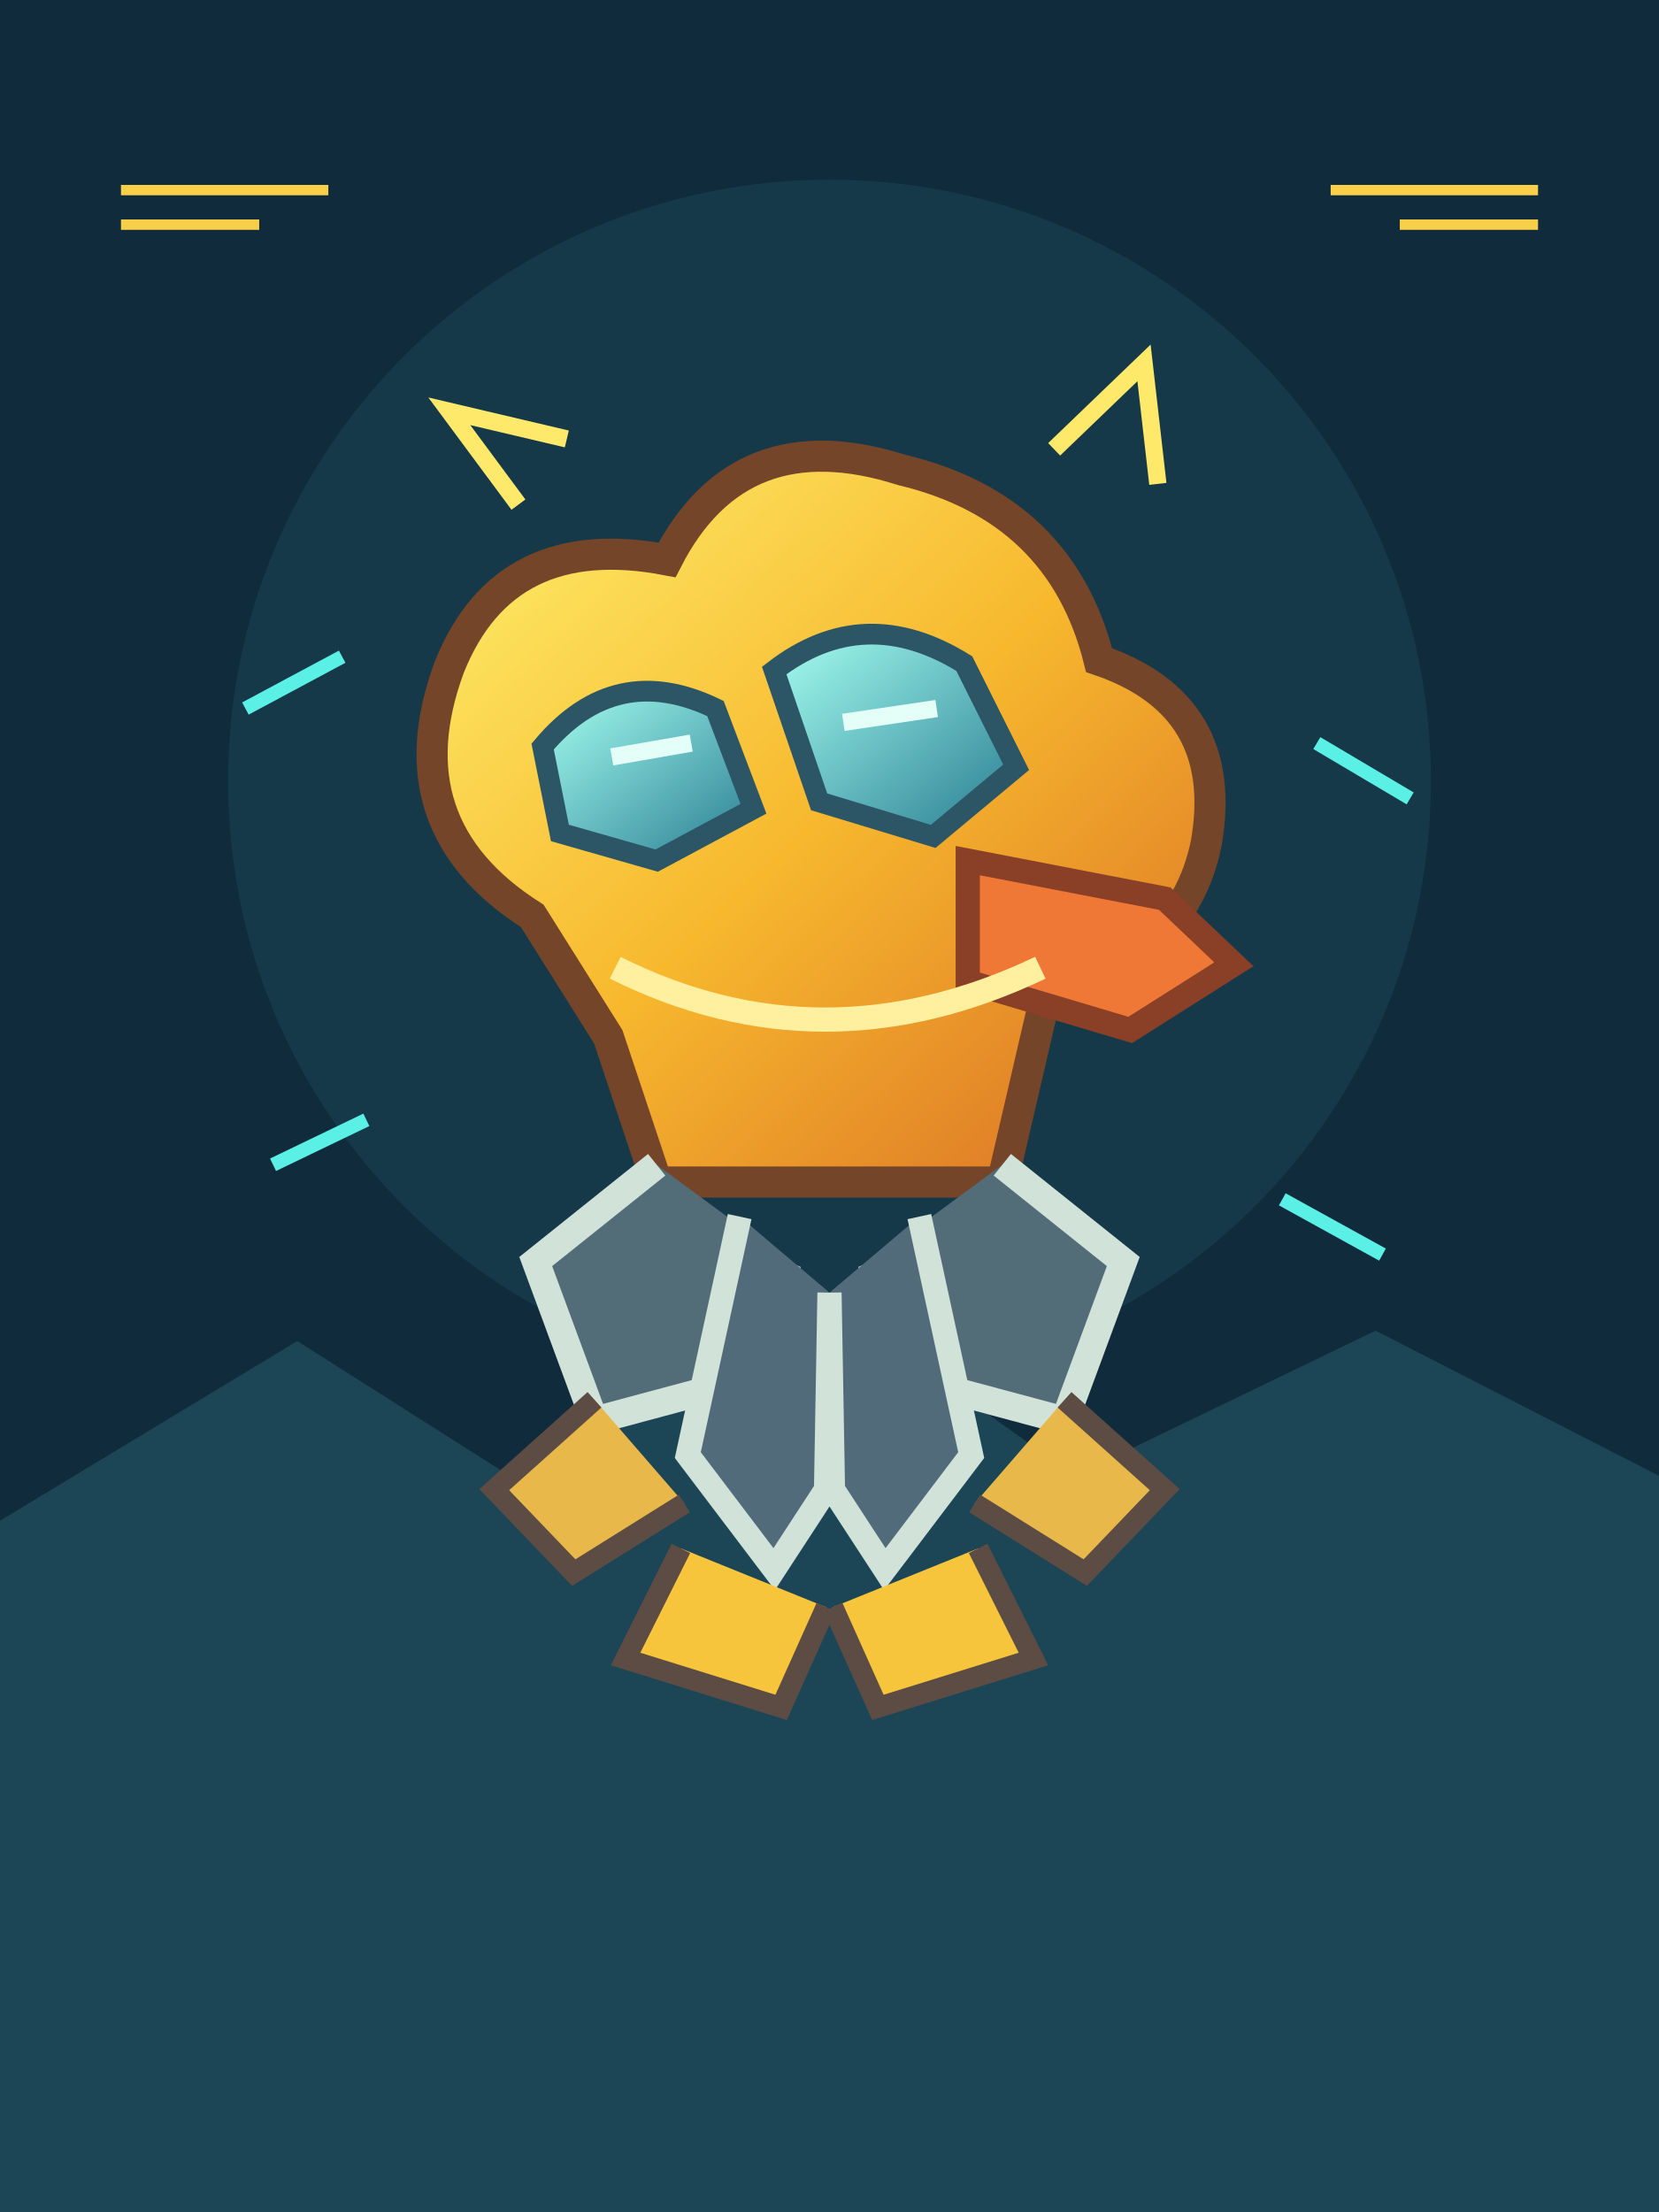
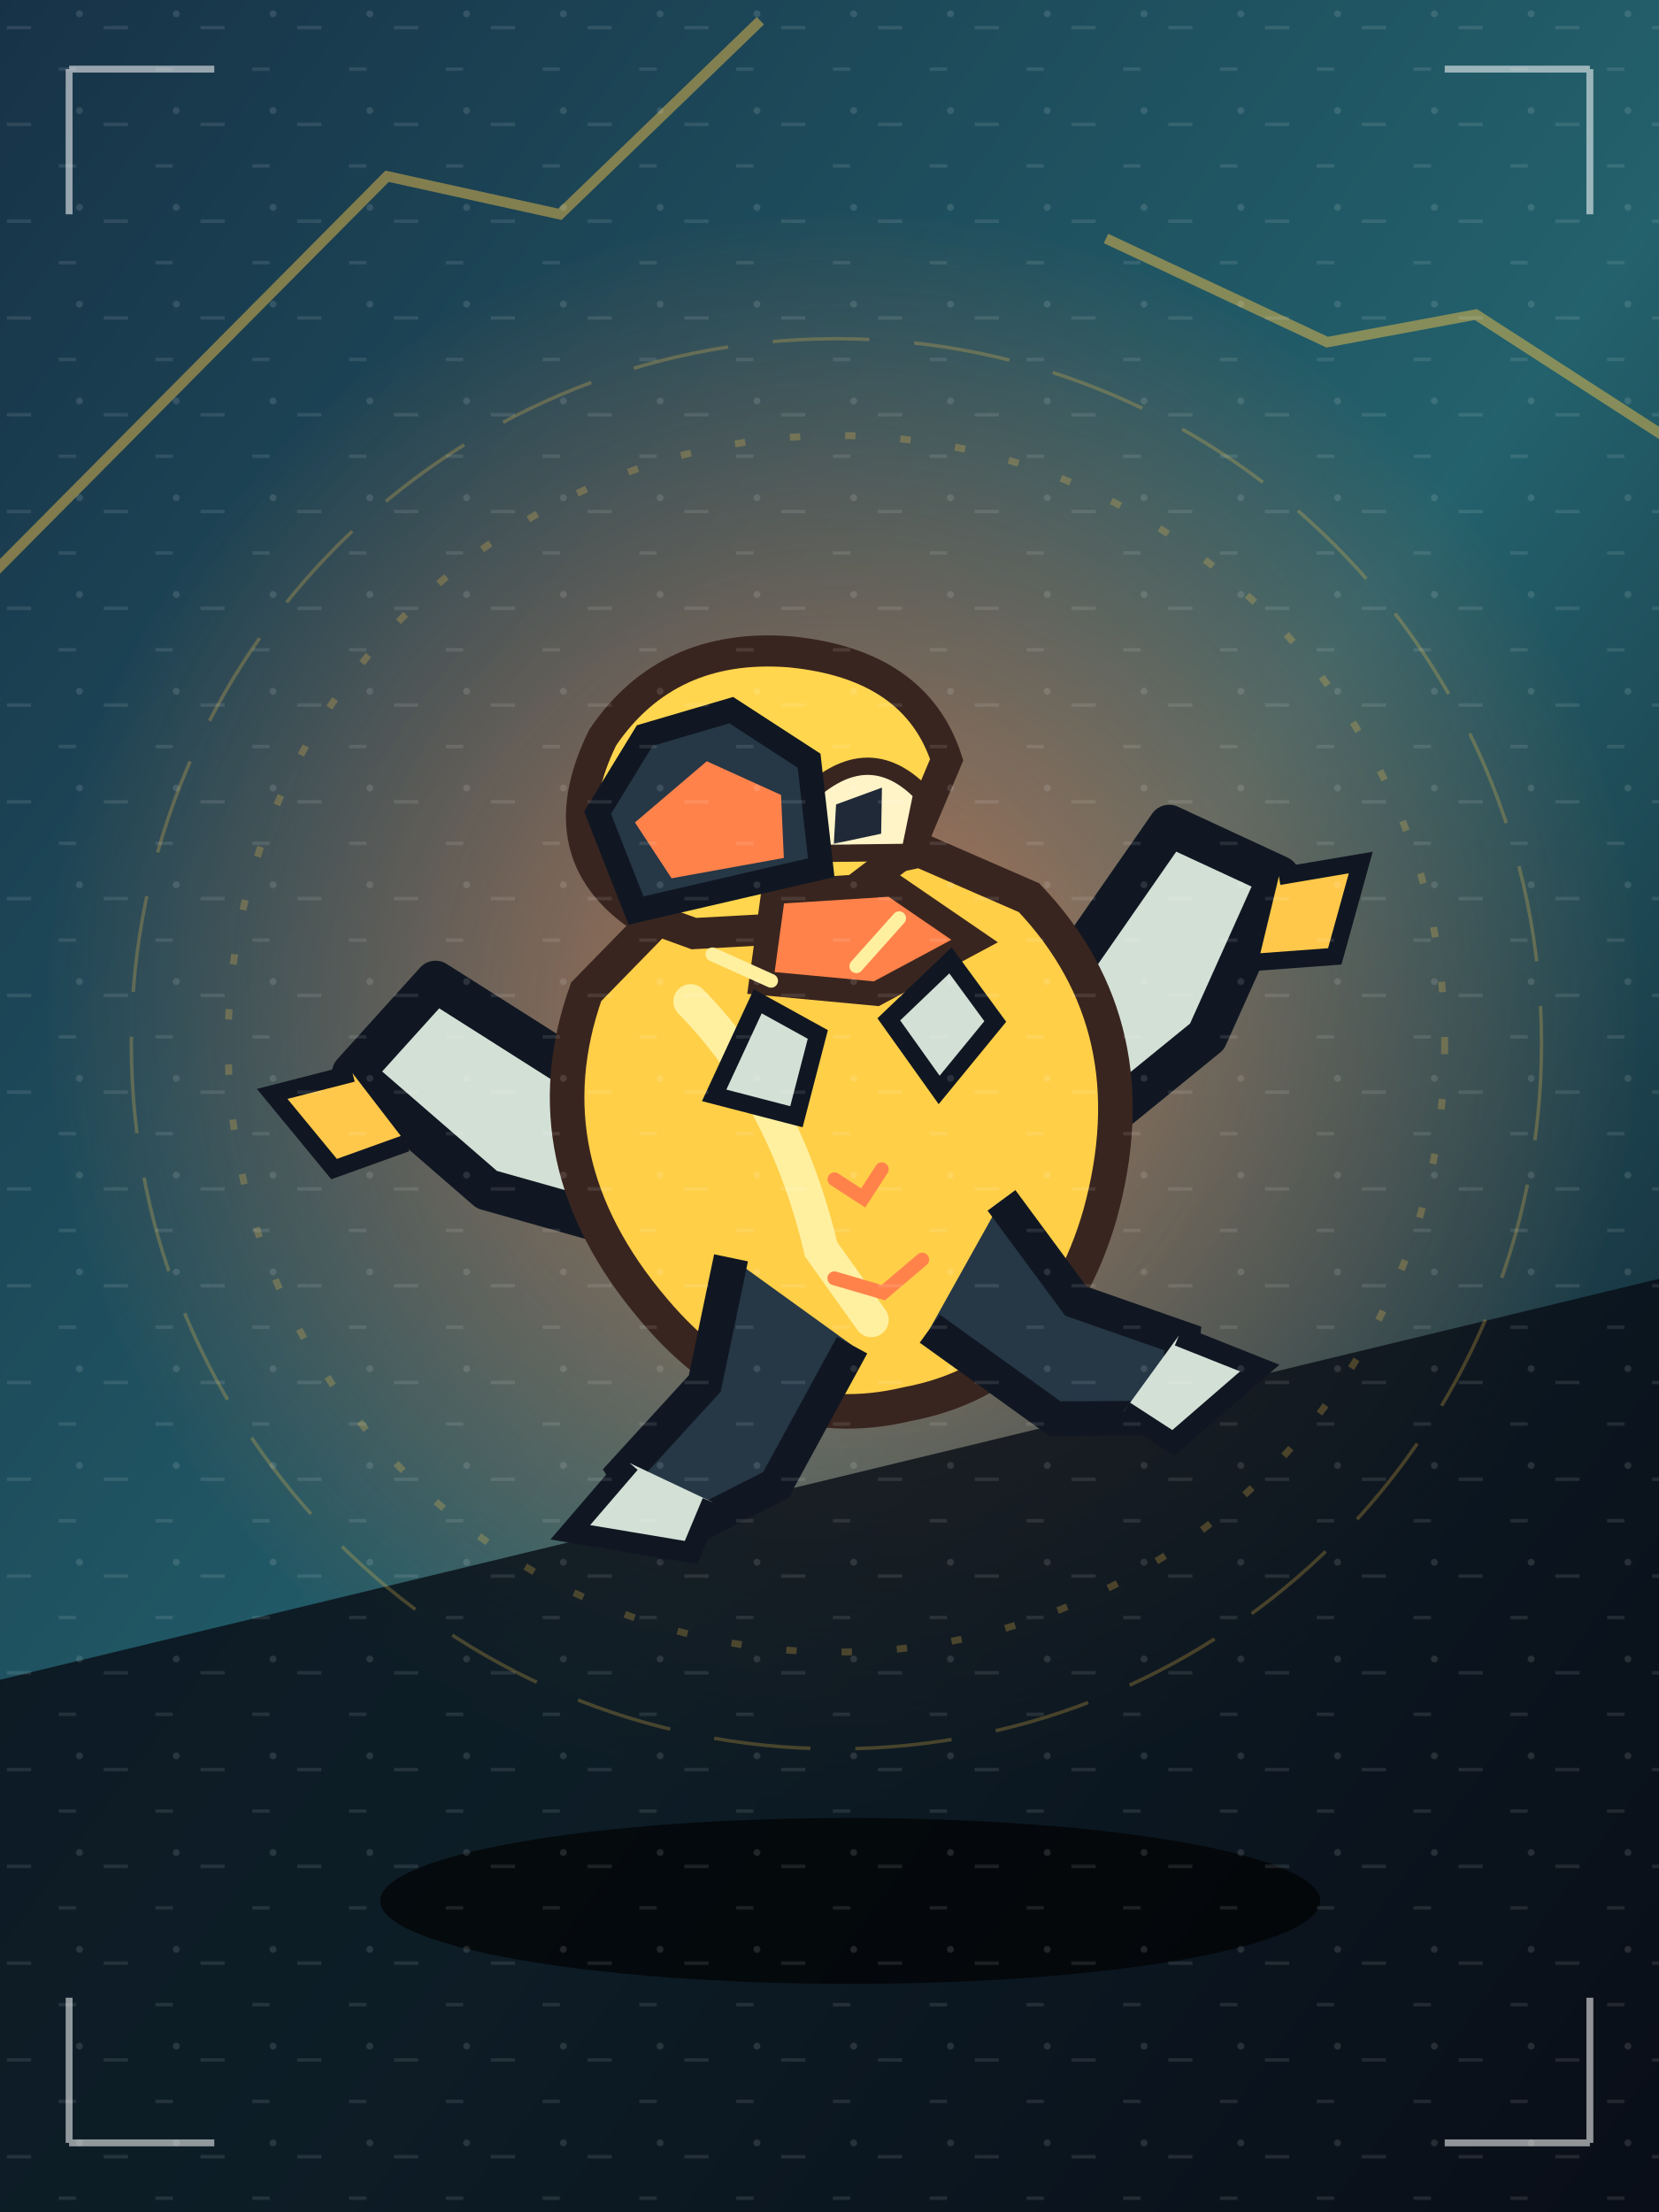
<svg xmlns="http://www.w3.org/2000/svg" width="480" height="640" viewBox="0 0 480 640">
  <defs>
-     <linearGradient id="duck" x2="1" y2="1">
-       <stop stop-color="#fff16e" />
-       <stop offset=".5" stop-color="#f7b82e" />
-       <stop offset="1" stop-color="#d86a24" />
+     <linearGradient id="bg" x2="1" y2="1">
+       <stop stop-color="#173247" />
+       <stop offset=".55" stop-color="#23616c" />
+       <stop offset="1" stop-color="#101421" />
    </linearGradient>
-     <linearGradient id="glass" x2="1" y2="1">
-       <stop stop-color="#a6fff1" />
-       <stop offset="1" stop-color="#287b91" />
+     <linearGradient id="metal" x1="0" y1="0" x2=".8" y2="1">
+       <stop stop-color="#f3f0dc" />
+       <stop offset=".25" stop-color="#8b9a9e" />
+       <stop offset=".58" stop-color="#45515f" />
+       <stop offset="1" stop-color="#1a2430" />
    </linearGradient>
+     <linearGradient id="cloth" x2="1" y2="1">
+       <stop stop-color="#536574" />
+       <stop offset=".5" stop-color="#263444" />
+       <stop offset="1" stop-color="#111925" />
+     </linearGradient>
+     <linearGradient id="accent" x2=".8" y2="1">
+       <stop stop-color="#fff0a2" />
+       <stop offset=".3" stop-color="#ffc84a" />
+       <stop offset="1" stop-color="#ff824b" />
+     </linearGradient>
+     <radialGradient id="halo">
+       <stop stop-color="#ff824b" stop-opacity=".65" />
+       <stop offset="1" stop-color="#ff824b" stop-opacity="0" />
+     </radialGradient>
+     <pattern id="grain" width="28" height="28" patternUnits="userSpaceOnUse">
+       <path d="M2 8h7M17 20h5" stroke="#fff" stroke-opacity=".1" />
+       <circle cx="23" cy="4" r="1" fill="#fff" fill-opacity=".12" />
+     </pattern>
  </defs>
-   <rect width="480" height="640" fill="#102b3c" />
-   <path d="M0 440L86 388 149 428 225 366 311 427 398 385 480 427V640H0Z" fill="#1c4656" />
-   <circle cx="240" cy="226" r="174" fill="#55dff2" opacity=".08" />
-   <path d="M154 265Q113 239 130 193Q146 153 193 162Q214 121 261 136Q307 147 318 191Q356 204 349 244Q342 278 303 286L290 342 190 342 176 300Z" fill="url(#duck)" stroke="#744528" stroke-width="9" />
-   <path d="M157 216Q178 191 207 205L218 234 190 249 162 241Z" fill="url(#glass)" stroke="#2c5565" stroke-width="6" />
-   <path d="M224 194Q250 174 279 192L294 222 270 242 237 232Z" fill="url(#glass)" stroke="#2c5565" stroke-width="6" />
-   <path d="M177 219L200 215M244 209L271 205" stroke="#e4fff7" stroke-width="5" />
-   <path d="M280 249L337 260 357 279 327 298 280 284Z" fill="#f07837" stroke="#8a3f27" stroke-width="7" />
-   <path d="M178 280Q238 310 301 280" fill="none" stroke="#fff0a0" stroke-width="7" />
-   <path d="M190 337L155 365 172 411 213 400 228 365M290 337L325 365 308 411 267 400 252 365" fill="#536d78" stroke="#d1e2d9" stroke-width="8" />
-   <path d="M172 405L143 431 166 455 198 435M308 405L337 431 314 455 282 435" fill="#e8b84a" stroke="#5c4c43" stroke-width="6" />
-   <path d="M214 352L199 421 224 454 239 431 240 374M266 352L281 421 256 454 241 431 240 374" fill="#526b7b" stroke="#d1e2d9" stroke-width="7" />
-   <path d="M197 448L181 480 226 494 239 465M283 448L299 480 254 494 241 465" fill="#f7c53c" stroke="#5c4c43" stroke-width="6" />
-   <path d="M150 146L130 119 164 127M305 130L331 105 335 140" fill="none" stroke="#ffe96a" stroke-width="5" />
-   <path d="M71 205L99 190M381 215L408 231M79 337L106 324M371 347L400 363" stroke="#5af0e5" stroke-width="4" />
-   <path d="M35 55H95M35 65H75M385 55H445M405 65H445" stroke="#f7cf48" stroke-width="3" />
+   <rect width="480" height="640" fill="url(#bg)" />
+   <circle cx="244" cy="292" r="230" fill="url(#halo)" />
+   <path d="M-20 184L112 51l50 11 58-56M320 69l64 30 43-8 65 42" fill="none" stroke="#ffc84a" stroke-width="3" opacity=".45" />
+   <path d="M0 486L480 370V640H0Z" fill="#080d15" opacity=".8" />
+   <g fill="none" stroke="#ffc84a" opacity=".24">
+     <circle cx="242" cy="302" r="176" stroke-dasharray="3 13" stroke-width="2" />
+     <circle cx="242" cy="302" r="204" stroke-dasharray="28 13" />
+   </g>
+   <ellipse cx="246" cy="550" rx="136" ry="24" fill="#000" opacity=".65" />
+   <g transform="translate(246 329) rotate(-12)">
+     <path d="M-60 -22L-108 -69L-137 -48L-106 -7L-68 13M60 -23L109 -69L137 -48L107 -7L68 13" fill="#d3e0d6" stroke="#101722" stroke-width="12" stroke-linejoin="round" />
+     <path d="M-137 -48l-24 1 13 25 22 -3M137 -48l24 1 -13 25 -22 -3" fill="#ffc84a" stroke="#101722" stroke-width="5" />
+     <path d="M-66 -57Q-93 -13 -66 37Q-43 80 0 79Q43 80 66 37Q92 -13 65 -57L37 -77L-36 -77Z" fill="#ffcf48" stroke="#39251f" stroke-width="10" />
+     <path d="M-37 -48Q-16 -15 -15 30L-5 53" fill="none" stroke="#fff0a0" stroke-width="10" stroke-linecap="round" />
+     <path d="M-48 -77Q-68 -100 -46 -128Q-22 -151 12 -141Q47 -130 50 -101L34 -78L0 -62L-32 -67Z" fill="#ffd64e" stroke="#39251f" stroke-width="9" />
+     <path d="M-31 -101Q-13 -117 4 -101L0 -79L-25 -78Z" fill="#fff4c8" stroke="#39251f" stroke-width="5" />
+     <path d="M-24 -97L-9 -101L-11 -87L-26 -86Z" fill="#202938" />
+     <path d="M8 -99Q29 -112 41 -93L34 -77L9 -82Z" fill="#fff4c8" stroke="#39251f" stroke-width="5" />
+     <path d="M16 -95L30 -97L27 -84L13 -84Z" fill="#202938" />
+     <path d="M-7 -74L27 -69L47 -48L16 -39L-16 -49Z" fill="#ff824b" stroke="#39251f" stroke-width="7" />
+     <path d="M-18 -44L-3 -31L-14 -9L-36 -20ZM18 -31L39 -44L48 -24L28 -8Z" fill="#d3e0d6" stroke="#101722" stroke-width="5" />
+     <path d="M-41 27L-56 61L-84 81L-76 103L-42 94L-12 59M39 27L54 60L82 77L75 99L41 92L11 59" fill="#263746" stroke="#101722" stroke-width="10" />
+     <path d="M-82 79L-103 95L-70 108L-61 95M81 76L102 90L73 106L61 94" fill="#d3e0d6" stroke="#101722" stroke-width="6" />
+     <path d="M-47 -77L-52 -107L-34 -126L-8 -128L11 -109L8 -78Z" fill="#263746" stroke="#101722" stroke-width="7" />
+     <path d="M-42 -102L-18 -115L1 -101L-2 -83L-35 -84Z" fill="#ff824b" />
+     <path d="M-28 -60L-13 -49M27 -59L12 -48" stroke="#fff0a0" stroke-width="4" stroke-linecap="round" />
+     <path d="M-7 11l7 7 7 -7M-13 39l13 7 13 -7" fill="none" stroke="#ff824b" stroke-width="4" stroke-linecap="round" />
+   </g>
+   <rect width="480" height="640" fill="url(#grain)" />
+   <path d="M20 20h42M20 20v42M460 20h-42M460 20v42M20 620h42M20 620v-42M460 620h-42M460 620v-42" fill="none" stroke="#fff" stroke-opacity=".55" stroke-width="2" />
</svg>
